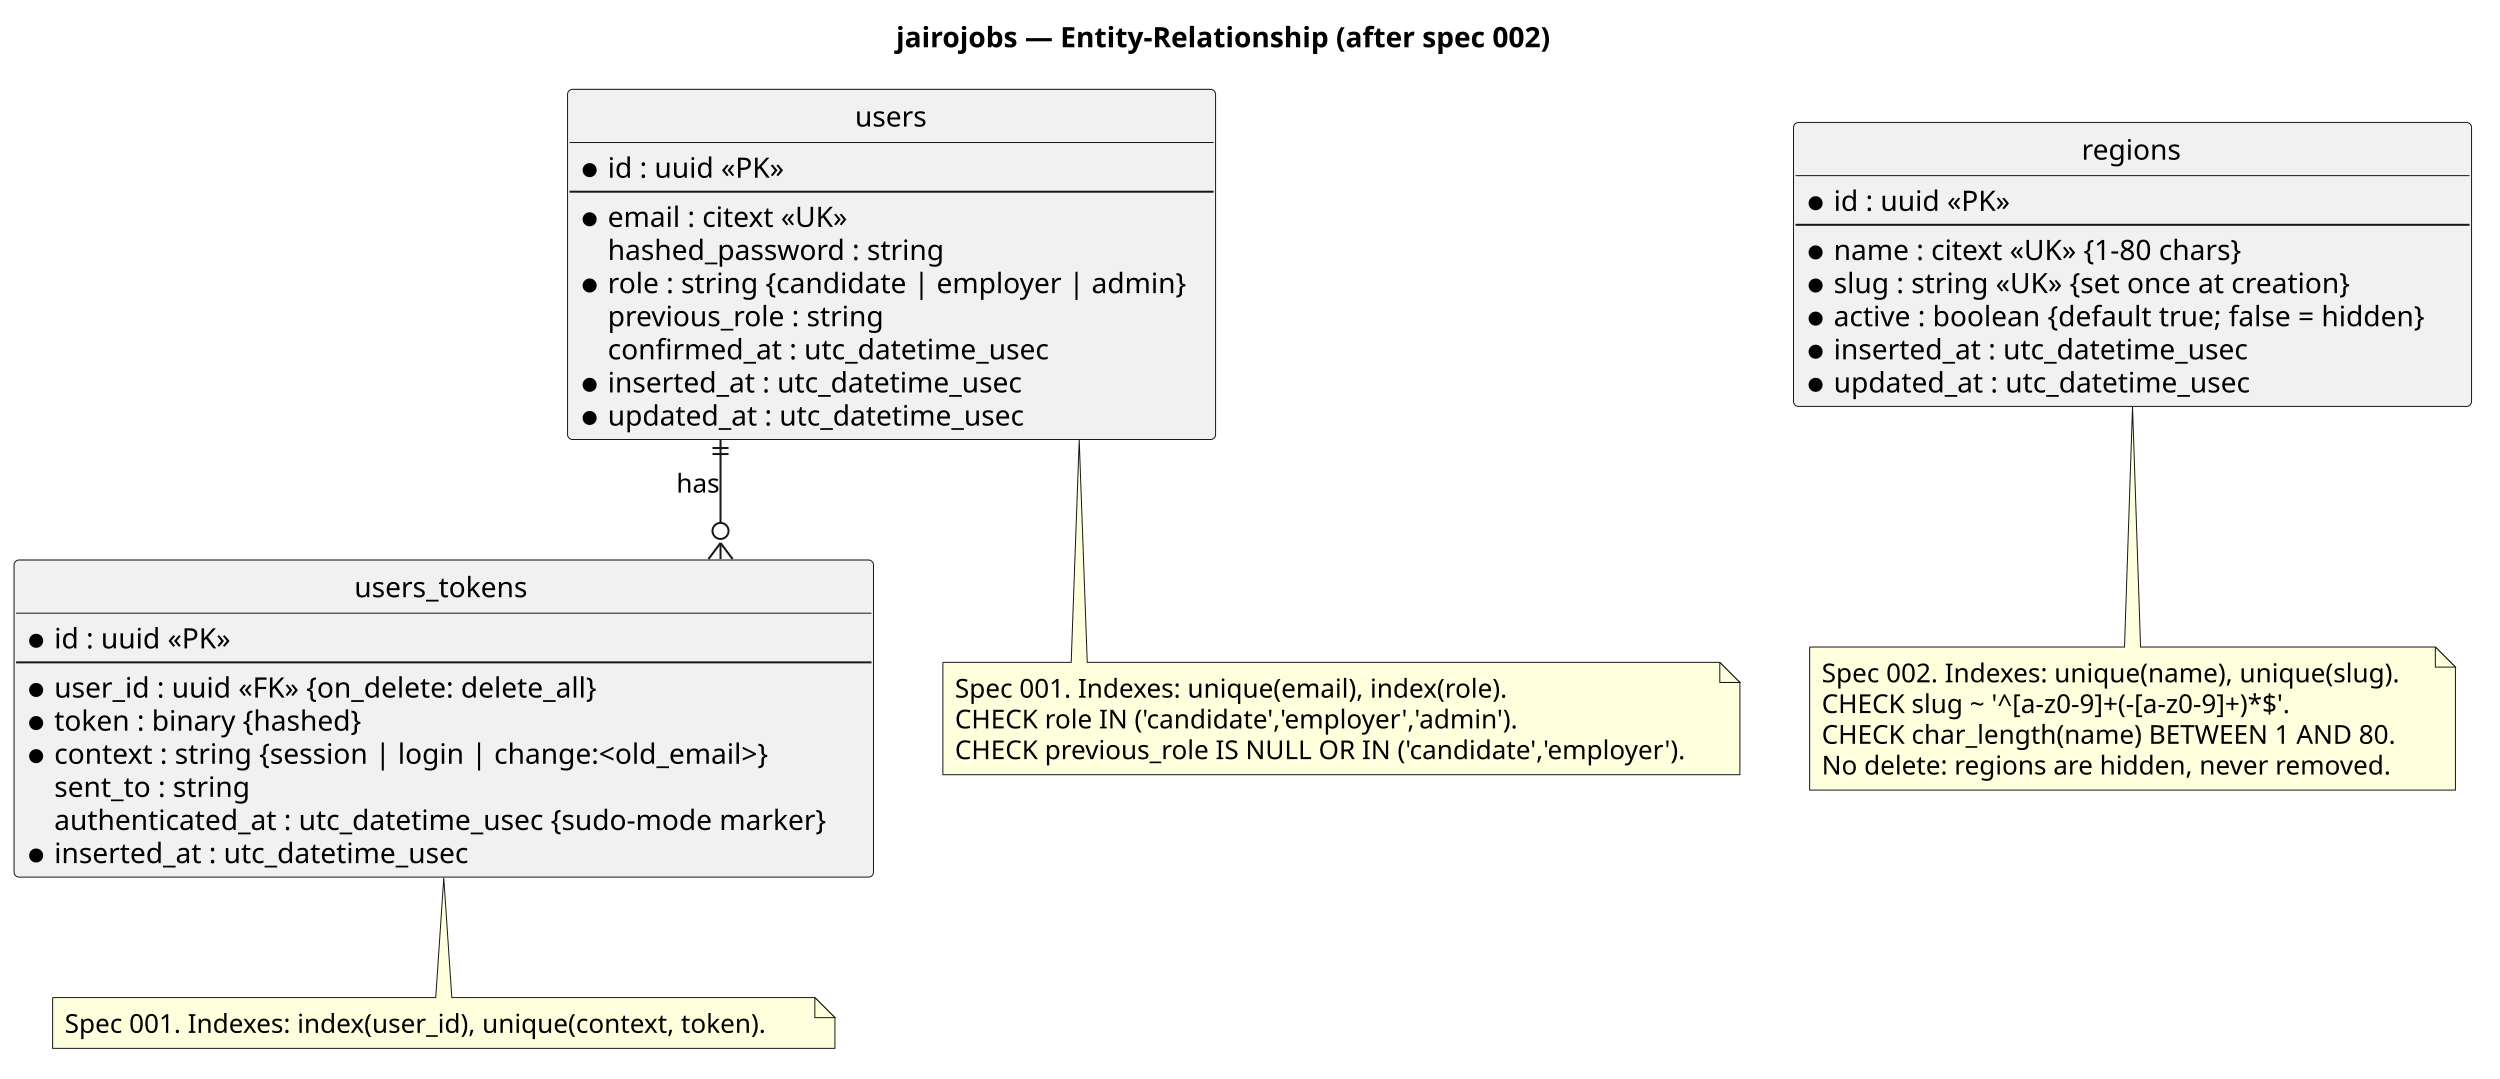
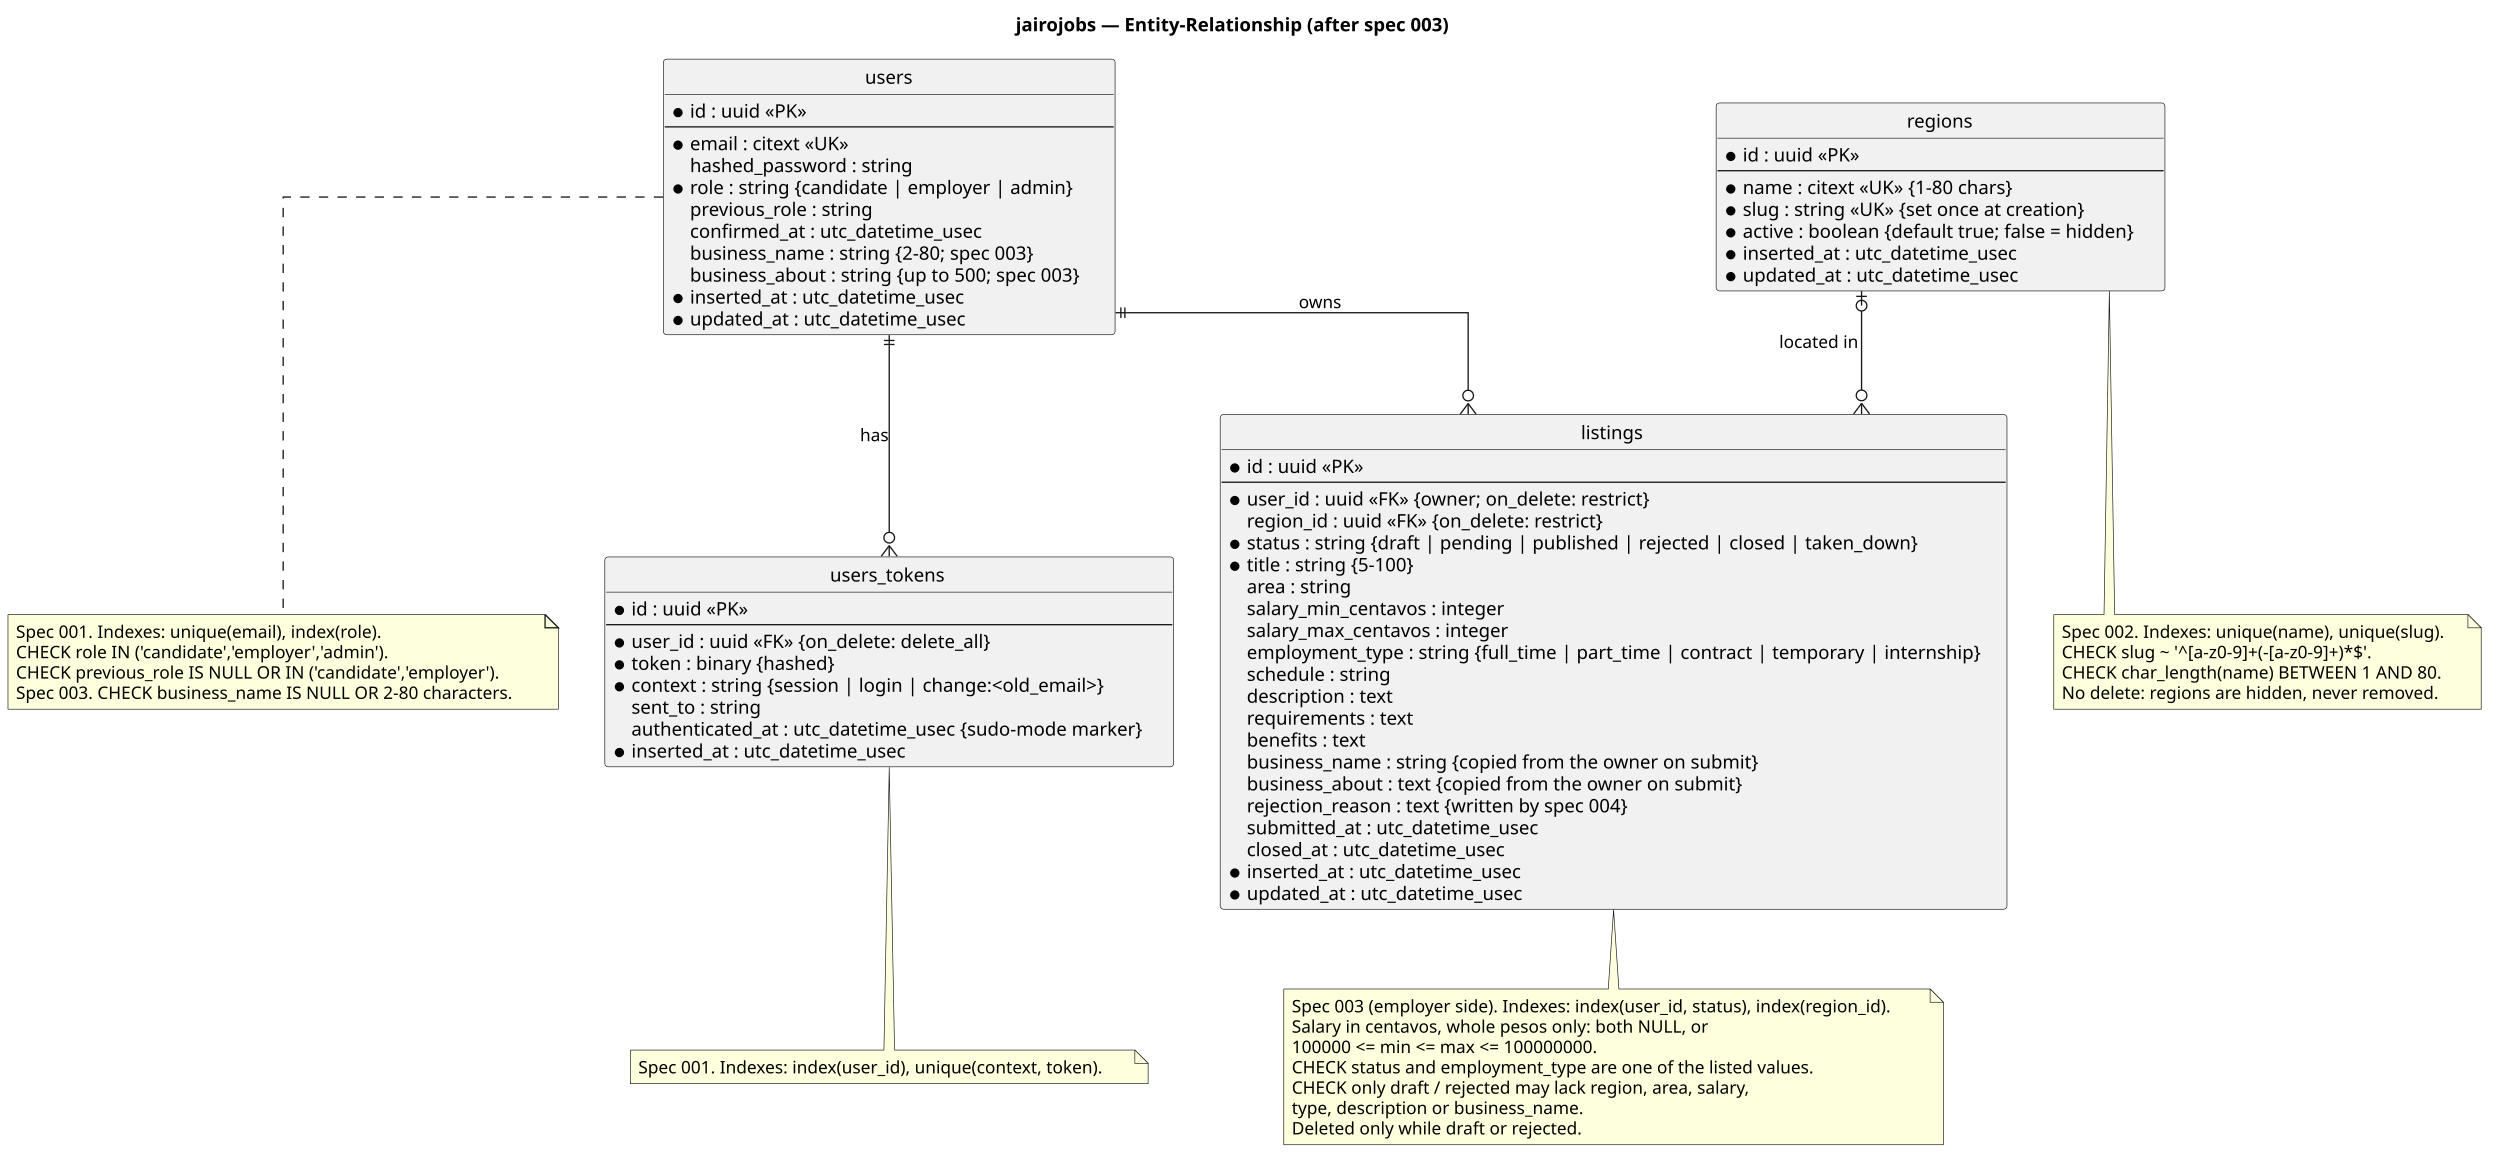
- <svg xmlns="http://www.w3.org/2000/svg" version="1.1" data-diagram-type="CLASS" style="width:1245px;height:537px;background:#FFFFFF;" width="1245px" height="537px" viewBox="0 0 1245 537" zoomAndPan="magnify" preserveAspectRatio="none" contentStyleType="text/css">
+ <svg xmlns="http://www.w3.org/2000/svg" version="1.1" data-diagram-type="CLASS" style="width:1881px;height:876px;background:#FFFFFF;" width="1881px" height="876px" viewBox="0 0 1881 876" zoomAndPan="magnify" preserveAspectRatio="none" contentStyleType="text/css">
  <defs />
  <g font-family="sans-serif" lengthAdjust="spacing">
    <g class="title" data-source-line="8">
-       <text x="446.229" y="23.535" fill="#000" font-size="14" textLength="346.377" font-weight="700">jairojobs — Entity-Relationship (after spec 002)</text>
+       <text x="764.241" y="23.535" fill="#000" font-size="14" textLength="346.377" font-weight="700">jairojobs — Entity-Relationship (after spec 003)</text>
    </g>
    <g class="entity" data-qualified-name="users" id="ent0001" data-source-line="13">
-       <rect x="282.64" y="44.488" width="322.721" height="174.395" fill="#F1F1F1" style="stroke:#181818;stroke-width:0.5;" rx="2.5" ry="2.5" />
-       <text x="425.755" y="63.023" fill="#000" font-size="14" textLength="36.49">users</text>
-       <line x1="283.64" y1="70.977" x2="604.361" y2="70.977" style="stroke:#181818;stroke-width:0.5;" />
-       <g data-visibility-modifier="IE_MANDATORY">
-         <ellipse cx="293.64" cy="84.721" rx="3" ry="3" fill="#000" style="stroke:#000;stroke-width:1;" />
-       </g>
-       <text x="302.64" y="88.512" fill="#000" font-size="14" textLength="92.36">id : uuid «PK»</text>
-       <line x1="283.64" y1="95.465" x2="604.361" y2="95.465" style="stroke:#181818;stroke-width:1;" />
-       <g data-visibility-modifier="IE_MANDATORY">
-         <ellipse cx="293.64" cy="109.209" rx="3" ry="3" fill="#000" style="stroke:#000;stroke-width:1;" />
-       </g>
-       <text x="302.64" y="113" fill="#000" font-size="14" textLength="126">email : citext «UK»</text>
-       <text x="302.64" y="129.488" fill="#000" font-size="14" textLength="173.455">hashed_password : string</text>
-       <g data-visibility-modifier="IE_MANDATORY">
-         <ellipse cx="293.64" cy="142.186" rx="3" ry="3" fill="#000" style="stroke:#000;stroke-width:1;" />
-       </g>
-       <text x="302.64" y="145.977" fill="#000" font-size="14" textLength="296.721">role : string  {candidate | employer | admin}</text>
-       <text x="302.64" y="162.465" fill="#000" font-size="14" textLength="144.088">previous_role : string</text>
-       <text x="302.64" y="178.953" fill="#000" font-size="14" textLength="227.944">confirmed_at : utc_datetime_usec</text>
-       <g data-visibility-modifier="IE_MANDATORY">
-         <ellipse cx="293.64" cy="191.65" rx="3" ry="3" fill="#000" style="stroke:#000;stroke-width:1;" />
-       </g>
-       <text x="302.64" y="195.441" fill="#000" font-size="14" textLength="214.129">inserted_at : utc_datetime_usec</text>
-       <g data-visibility-modifier="IE_MANDATORY">
-         <ellipse cx="293.64" cy="208.139" rx="3" ry="3" fill="#000" style="stroke:#000;stroke-width:1;" />
-       </g>
-       <text x="302.64" y="211.93" fill="#000" font-size="14" textLength="214.771">updated_at : utc_datetime_usec</text>
-     </g>
-     <g class="entity" data-qualified-name="users_tokens" id="ent0002" data-source-line="25">
-       <rect x="7" y="278.878" width="428.001" height="157.906" fill="#F1F1F1" style="stroke:#181818;stroke-width:0.5;" rx="2.5" ry="2.5" />
-       <text x="176.434" y="297.413" fill="#000" font-size="14" textLength="89.134">users_tokens</text>
-       <line x1="8" y1="305.367" x2="434.001" y2="305.367" style="stroke:#181818;stroke-width:0.5;" />
-       <g data-visibility-modifier="IE_MANDATORY">
-         <ellipse cx="18" cy="319.111" rx="3" ry="3" fill="#000" style="stroke:#000;stroke-width:1;" />
-       </g>
-       <text x="27" y="322.902" fill="#000" font-size="14" textLength="92.36">id : uuid «PK»</text>
-       <line x1="8" y1="329.855" x2="434.001" y2="329.855" style="stroke:#181818;stroke-width:1;" />
-       <g data-visibility-modifier="IE_MANDATORY">
-         <ellipse cx="18" cy="343.599" rx="3" ry="3" fill="#000" style="stroke:#000;stroke-width:1;" />
-       </g>
-       <text x="27" y="347.39" fill="#000" font-size="14" textLength="280.978">user_id : uuid «FK» {on_delete: delete_all}</text>
-       <g data-visibility-modifier="IE_MANDATORY">
-         <ellipse cx="18" cy="360.087" rx="3" ry="3" fill="#000" style="stroke:#000;stroke-width:1;" />
-       </g>
-       <text x="27" y="363.878" fill="#000" font-size="14" textLength="160.938">token : binary  {hashed}</text>
-       <g data-visibility-modifier="IE_MANDATORY">
-         <ellipse cx="18" cy="376.576" rx="3" ry="3" fill="#000" style="stroke:#000;stroke-width:1;" />
-       </g>
-       <text x="27" y="380.367" fill="#000" font-size="14" textLength="375.621">context : string  {session | login | change:&lt;old_email&gt;}</text>
-       <text x="27" y="396.855" fill="#000" font-size="14" textLength="102.553">sent_to : string</text>
-       <text x="27" y="413.343" fill="#000" font-size="14" textLength="402.001">authenticated_at : utc_datetime_usec  {sudo-mode marker}</text>
-       <g data-visibility-modifier="IE_MANDATORY">
-         <ellipse cx="18" cy="426.04" rx="3" ry="3" fill="#000" style="stroke:#000;stroke-width:1;" />
-       </g>
-       <text x="27" y="429.831" fill="#000" font-size="14" textLength="214.129">inserted_at : utc_datetime_usec</text>
-     </g>
-     <g class="entity" data-qualified-name="regions" id="ent0003" data-source-line="36">
-       <rect x="893.17" y="60.978" width="337.664" height="141.418" fill="#F1F1F1" style="stroke:#181818;stroke-width:0.5;" rx="2.5" ry="2.5" />
-       <text x="1036.637" y="79.513" fill="#000" font-size="14" textLength="50.729">regions</text>
-       <line x1="894.17" y1="87.467" x2="1229.834" y2="87.467" style="stroke:#181818;stroke-width:0.5;" />
-       <g data-visibility-modifier="IE_MANDATORY">
-         <ellipse cx="904.17" cy="101.211" rx="3" ry="3" fill="#000" style="stroke:#000;stroke-width:1;" />
-       </g>
-       <text x="913.17" y="105.002" fill="#000" font-size="14" textLength="92.36">id : uuid «PK»</text>
-       <line x1="894.17" y1="111.955" x2="1229.834" y2="111.955" style="stroke:#181818;stroke-width:1;" />
-       <g data-visibility-modifier="IE_MANDATORY">
-         <ellipse cx="904.17" cy="125.699" rx="3" ry="3" fill="#000" style="stroke:#000;stroke-width:1;" />
-       </g>
-       <text x="913.17" y="129.49" fill="#000" font-size="14" textLength="220.104">name : citext «UK»  {1-80 chars}</text>
-       <g data-visibility-modifier="IE_MANDATORY">
-         <ellipse cx="904.17" cy="142.187" rx="3" ry="3" fill="#000" style="stroke:#000;stroke-width:1;" />
-       </g>
-       <text x="913.17" y="145.978" fill="#000" font-size="14" textLength="271.052">slug : string «UK»  {set once at creation}</text>
-       <g data-visibility-modifier="IE_MANDATORY">
-         <ellipse cx="904.17" cy="158.676" rx="3" ry="3" fill="#000" style="stroke:#000;stroke-width:1;" />
-       </g>
-       <text x="913.17" y="162.467" fill="#000" font-size="14" textLength="311.664">active : boolean  {default true; false = hidden}</text>
-       <g data-visibility-modifier="IE_MANDATORY">
-         <ellipse cx="904.17" cy="175.164" rx="3" ry="3" fill="#000" style="stroke:#000;stroke-width:1;" />
-       </g>
-       <text x="913.17" y="178.955" fill="#000" font-size="14" textLength="214.129">inserted_at : utc_datetime_usec</text>
-       <g data-visibility-modifier="IE_MANDATORY">
-         <ellipse cx="904.17" cy="191.652" rx="3" ry="3" fill="#000" style="stroke:#000;stroke-width:1;" />
-       </g>
-       <text x="913.17" y="195.443" fill="#000" font-size="14" textLength="214.771">updated_at : utc_datetime_usec</text>
-     </g>
-     <g class="entity" data-qualified-name="GMN5" id="ent0006" data-source-line="49">
-       <path d="M469.54,329.868 L469.54,385.8 A0,0 0 0 0 469.54,385.8 L866.461,385.8 A0,0 0 0 0 866.461,385.8 L866.461,339.868 L856.461,329.868 L541.45,329.868 L537.45,219.118 L533.45,329.868 L469.54,329.868 A0,0 0 0 0 469.54,329.868" style="stroke:#181818;stroke-width:0.5;" fill="#FEFFDD" />
-       <path d="M856.461,329.868 L856.461,339.868 L866.461,339.868 L856.461,329.868" style="stroke:#181818;stroke-width:0.5;" fill="#FEFFDD" />
-       <text x="475.54" y="347.437" fill="#000" font-size="13" textLength="289.631">Spec 001. Indexes: unique(email), index(role).</text>
-       <text x="475.54" y="362.747" fill="#000" font-size="13" textLength="291.021">CHECK role IN ('candidate','employer','admin').</text>
-       <text x="475.54" y="378.058" fill="#000" font-size="13" textLength="375.921">CHECK previous_role IS NULL OR IN ('candidate','employer').</text>
-     </g>
-     <g class="entity" data-qualified-name="GMN8" id="ent0009" data-source-line="55">
-       <path d="M26.21,496.788 L26.21,522.099 A0,0 0 0 0 26.21,522.099 L415.793,522.099 A0,0 0 0 0 415.793,522.099 L415.793,506.788 L405.793,496.788 L225,496.788 L221,437.188 L217,496.788 L26.21,496.788 A0,0 0 0 0 26.21,496.788" style="stroke:#181818;stroke-width:0.5;" fill="#FEFFDD" />
-       <path d="M405.793,496.788 L405.793,506.788 L415.793,506.788 L405.793,496.788" style="stroke:#181818;stroke-width:0.5;" fill="#FEFFDD" />
-       <text x="32.21" y="514.357" fill="#000" font-size="13" textLength="368.583">Spec 001. Indexes: index(user_id), unique(context, token).</text>
-     </g>
-     <g class="entity" data-qualified-name="GMN11" id="ent0012" data-source-line="59">
-       <path d="M901.2,322.218 L901.2,393.46 A0,0 0 0 0 901.2,393.46 L1222.8,393.46 A0,0 0 0 0 1222.8,393.46 L1222.8,332.218 L1212.8,322.218 L1066,322.218 L1062,202.618 L1058,322.218 L901.2,322.218 A0,0 0 0 0 901.2,322.218" style="stroke:#181818;stroke-width:0.5;" fill="#FEFFDD" />
-       <path d="M1212.8,322.218 L1212.8,332.218 L1222.8,332.218 L1212.8,322.218" style="stroke:#181818;stroke-width:0.5;" fill="#FEFFDD" />
-       <text x="907.2" y="339.787" fill="#000" font-size="13" textLength="300.6">Spec 002. Indexes: unique(name), unique(slug).</text>
-       <text x="907.2" y="355.097" fill="#000" font-size="13" textLength="268.753">CHECK slug ~ '^[a-z0-9]+(-[a-z0-9]+)*$'.</text>
-       <text x="907.2" y="370.408" fill="#000" font-size="13" textLength="295.198">CHECK char_length(name) BETWEEN 1 AND 80.</text>
-       <text x="907.2" y="385.718" fill="#000" font-size="13" textLength="292.925">No delete: regions are hidden, never removed.</text>
-     </g>
-     <g class="link" data-entity-1="ent0001" data-entity-2="ent0002" id="lnk4" data-source-line="46" data-link-type="crowfoot">
-       <path d="M358.82,227.118 C358.82,246.638 358.82,241.228 358.82,260.398" style="stroke:#181818;stroke-width:1;" fill="none" id="users-users_tokens" codeLine="46" />
-       <line x1="354.82" y1="223.118" x2="362.82" y2="223.118" style="stroke:#181818;stroke-width:1;" />
-       <line x1="354.82" y1="226.118" x2="362.82" y2="226.118" style="stroke:#181818;stroke-width:1;" />
-       <line x1="358.82" y1="227.118" x2="358.82" y2="219.118" style="stroke:#181818;stroke-width:1;" />
-       <line x1="358.82" y1="270.398" x2="364.82" y2="278.398" style="stroke:#181818;stroke-width:1;" />
-       <line x1="358.82" y1="270.398" x2="352.82" y2="278.398" style="stroke:#181818;stroke-width:1;" />
-       <line x1="358.82" y1="270.398" x2="358.82" y2="278.398" style="stroke:#181818;stroke-width:1;" />
-       <ellipse cx="358.82" cy="264.398" rx="4" ry="4" fill="none" style="stroke:#181818;stroke-width:1;" />
-       <text x="336.82" y="245.327" fill="#000" font-size="13" textLength="21.874">has</text>
+       <rect x="499.13" y="44.488" width="339.852" height="207.371" fill="#F1F1F1" style="stroke:#181818;stroke-width:0.5;" rx="2.5" ry="2.5" />
+       <text x="650.811" y="63.023" fill="#000" font-size="14" textLength="36.49">users</text>
+       <line x1="500.13" y1="70.977" x2="837.982" y2="70.977" style="stroke:#181818;stroke-width:0.5;" />
+       <g data-visibility-modifier="IE_MANDATORY">
+         <ellipse cx="510.13" cy="84.721" rx="3" ry="3" fill="#000" style="stroke:#000;stroke-width:1;" />
+       </g>
+       <text x="519.13" y="88.512" fill="#000" font-size="14" textLength="92.36">id : uuid «PK»</text>
+       <line x1="500.13" y1="95.465" x2="837.982" y2="95.465" style="stroke:#181818;stroke-width:1;" />
+       <g data-visibility-modifier="IE_MANDATORY">
+         <ellipse cx="510.13" cy="109.209" rx="3" ry="3" fill="#000" style="stroke:#000;stroke-width:1;" />
+       </g>
+       <text x="519.13" y="113" fill="#000" font-size="14" textLength="126">email : citext «UK»</text>
+       <text x="519.13" y="129.488" fill="#000" font-size="14" textLength="173.455">hashed_password : string</text>
+       <g data-visibility-modifier="IE_MANDATORY">
+         <ellipse cx="510.13" cy="142.186" rx="3" ry="3" fill="#000" style="stroke:#000;stroke-width:1;" />
+       </g>
+       <text x="519.13" y="145.977" fill="#000" font-size="14" textLength="296.721">role : string  {candidate | employer | admin}</text>
+       <text x="519.13" y="162.465" fill="#000" font-size="14" textLength="144.088">previous_role : string</text>
+       <text x="519.13" y="178.953" fill="#000" font-size="14" textLength="227.944">confirmed_at : utc_datetime_usec</text>
+       <text x="519.13" y="195.441" fill="#000" font-size="14" textLength="279.979">business_name : string  {2-80; spec 003}</text>
+       <text x="519.13" y="211.93" fill="#000" font-size="14" textLength="313.852">business_about : string  {up to 500; spec 003}</text>
+       <g data-visibility-modifier="IE_MANDATORY">
+         <ellipse cx="510.13" cy="224.627" rx="3" ry="3" fill="#000" style="stroke:#000;stroke-width:1;" />
+       </g>
+       <text x="519.13" y="228.418" fill="#000" font-size="14" textLength="214.129">inserted_at : utc_datetime_usec</text>
+       <g data-visibility-modifier="IE_MANDATORY">
+         <ellipse cx="510.13" cy="241.115" rx="3" ry="3" fill="#000" style="stroke:#000;stroke-width:1;" />
+       </g>
+       <text x="519.13" y="244.906" fill="#000" font-size="14" textLength="214.771">updated_at : utc_datetime_usec</text>
+     </g>
+     <g class="entity" data-qualified-name="listings" id="ent0002" data-source-line="27">
+       <rect x="918.07" y="311.858" width="591.975" height="372.254" fill="#F1F1F1" style="stroke:#181818;stroke-width:0.5;" rx="2.5" ry="2.5" />
+       <text x="1189.523" y="330.393" fill="#000" font-size="14" textLength="49.068">listings</text>
+       <line x1="919.07" y1="338.347" x2="1509.045" y2="338.347" style="stroke:#181818;stroke-width:0.5;" />
+       <g data-visibility-modifier="IE_MANDATORY">
+         <ellipse cx="929.07" cy="352.091" rx="3" ry="3" fill="#000" style="stroke:#000;stroke-width:1;" />
+       </g>
+       <text x="938.07" y="355.882" fill="#000" font-size="14" textLength="92.36">id : uuid «PK»</text>
+       <line x1="919.07" y1="362.835" x2="1509.045" y2="362.835" style="stroke:#181818;stroke-width:1;" />
+       <g data-visibility-modifier="IE_MANDATORY">
+         <ellipse cx="929.07" cy="376.579" rx="3" ry="3" fill="#000" style="stroke:#000;stroke-width:1;" />
+       </g>
+       <text x="938.07" y="380.37" fill="#000" font-size="14" textLength="319.635">user_id : uuid «FK»  {owner; on_delete: restrict}</text>
+       <text x="938.07" y="396.858" fill="#000" font-size="14" textLength="283.411">region_id : uuid «FK»  {on_delete: restrict}</text>
+       <g data-visibility-modifier="IE_MANDATORY">
+         <ellipse cx="929.07" cy="409.556" rx="3" ry="3" fill="#000" style="stroke:#000;stroke-width:1;" />
+       </g>
+       <text x="938.07" y="413.347" fill="#000" font-size="14" textLength="517.2">status : string  {draft | pending | published | rejected | closed | taken_down}</text>
+       <g data-visibility-modifier="IE_MANDATORY">
+         <ellipse cx="929.07" cy="426.044" rx="3" ry="3" fill="#000" style="stroke:#000;stroke-width:1;" />
+       </g>
+       <text x="938.07" y="429.835" fill="#000" font-size="14" textLength="140.697">title : string  {5-100}</text>
+       <text x="938.07" y="446.323" fill="#000" font-size="14" textLength="81.847">area : string</text>
+       <text x="938.07" y="462.811" fill="#000" font-size="14" textLength="200.423">salary_min_centavos : integer</text>
+       <text x="938.07" y="479.3" fill="#000" font-size="14" textLength="204.005">salary_max_centavos : integer</text>
+       <text x="938.07" y="495.788" fill="#000" font-size="14" textLength="565.975">employment_type : string  {full_time | part_time | contract | temporary | internship}</text>
+       <text x="938.07" y="512.276" fill="#000" font-size="14" textLength="112.998">schedule : string</text>
+       <text x="938.07" y="528.765" fill="#000" font-size="14" textLength="116.225">description : text</text>
+       <text x="938.07" y="545.253" fill="#000" font-size="14" textLength="130.683">requirements : text</text>
+       <text x="938.07" y="561.741" fill="#000" font-size="14" textLength="94.814">benefits : text</text>
+       <text x="938.07" y="578.229" fill="#000" font-size="14" textLength="402.097">business_name : string  {copied from the owner on submit}</text>
+       <text x="938.07" y="594.718" fill="#000" font-size="14" textLength="391.166">business_about : text  {copied from the owner on submit}</text>
+       <text x="938.07" y="611.206" fill="#000" font-size="14" textLength="304.541">rejection_reason : text  {written by spec 004}</text>
+       <text x="938.07" y="627.694" fill="#000" font-size="14" textLength="227.719">submitted_at : utc_datetime_usec</text>
+       <text x="938.07" y="644.183" fill="#000" font-size="14" textLength="202.446">closed_at : utc_datetime_usec</text>
+       <g data-visibility-modifier="IE_MANDATORY">
+         <ellipse cx="929.07" cy="656.88" rx="3" ry="3" fill="#000" style="stroke:#000;stroke-width:1;" />
+       </g>
+       <text x="938.07" y="660.671" fill="#000" font-size="14" textLength="214.129">inserted_at : utc_datetime_usec</text>
+       <g data-visibility-modifier="IE_MANDATORY">
+         <ellipse cx="929.07" cy="673.368" rx="3" ry="3" fill="#000" style="stroke:#000;stroke-width:1;" />
+       </g>
+       <text x="938.07" y="677.159" fill="#000" font-size="14" textLength="214.771">updated_at : utc_datetime_usec</text>
+     </g>
+     <g class="entity" data-qualified-name="users_tokens" id="ent0003" data-source-line="51">
+       <rect x="455.06" y="419.038" width="428.001" height="157.906" fill="#F1F1F1" style="stroke:#181818;stroke-width:0.5;" rx="2.5" ry="2.5" />
+       <text x="624.494" y="437.573" fill="#000" font-size="14" textLength="89.134">users_tokens</text>
+       <line x1="456.06" y1="445.527" x2="882.061" y2="445.527" style="stroke:#181818;stroke-width:0.5;" />
+       <g data-visibility-modifier="IE_MANDATORY">
+         <ellipse cx="466.06" cy="459.271" rx="3" ry="3" fill="#000" style="stroke:#000;stroke-width:1;" />
+       </g>
+       <text x="475.06" y="463.062" fill="#000" font-size="14" textLength="92.36">id : uuid «PK»</text>
+       <line x1="456.06" y1="470.015" x2="882.061" y2="470.015" style="stroke:#181818;stroke-width:1;" />
+       <g data-visibility-modifier="IE_MANDATORY">
+         <ellipse cx="466.06" cy="483.759" rx="3" ry="3" fill="#000" style="stroke:#000;stroke-width:1;" />
+       </g>
+       <text x="475.06" y="487.55" fill="#000" font-size="14" textLength="280.978">user_id : uuid «FK» {on_delete: delete_all}</text>
+       <g data-visibility-modifier="IE_MANDATORY">
+         <ellipse cx="466.06" cy="500.247" rx="3" ry="3" fill="#000" style="stroke:#000;stroke-width:1;" />
+       </g>
+       <text x="475.06" y="504.038" fill="#000" font-size="14" textLength="160.938">token : binary  {hashed}</text>
+       <g data-visibility-modifier="IE_MANDATORY">
+         <ellipse cx="466.06" cy="516.736" rx="3" ry="3" fill="#000" style="stroke:#000;stroke-width:1;" />
+       </g>
+       <text x="475.06" y="520.527" fill="#000" font-size="14" textLength="375.621">context : string  {session | login | change:&lt;old_email&gt;}</text>
+       <text x="475.06" y="537.015" fill="#000" font-size="14" textLength="102.553">sent_to : string</text>
+       <text x="475.06" y="553.503" fill="#000" font-size="14" textLength="402.001">authenticated_at : utc_datetime_usec  {sudo-mode marker}</text>
+       <g data-visibility-modifier="IE_MANDATORY">
+         <ellipse cx="466.06" cy="566.2" rx="3" ry="3" fill="#000" style="stroke:#000;stroke-width:1;" />
+       </g>
+       <text x="475.06" y="569.991" fill="#000" font-size="14" textLength="214.129">inserted_at : utc_datetime_usec</text>
+     </g>
+     <g class="entity" data-qualified-name="regions" id="ent0004" data-source-line="62">
+       <rect x="1291.23" y="77.468" width="337.664" height="141.418" fill="#F1F1F1" style="stroke:#181818;stroke-width:0.5;" rx="2.5" ry="2.5" />
+       <text x="1434.697" y="96.003" fill="#000" font-size="14" textLength="50.729">regions</text>
+       <line x1="1292.23" y1="103.957" x2="1627.894" y2="103.957" style="stroke:#181818;stroke-width:0.5;" />
+       <g data-visibility-modifier="IE_MANDATORY">
+         <ellipse cx="1302.23" cy="117.701" rx="3" ry="3" fill="#000" style="stroke:#000;stroke-width:1;" />
+       </g>
+       <text x="1311.23" y="121.492" fill="#000" font-size="14" textLength="92.36">id : uuid «PK»</text>
+       <line x1="1292.23" y1="128.445" x2="1627.894" y2="128.445" style="stroke:#181818;stroke-width:1;" />
+       <g data-visibility-modifier="IE_MANDATORY">
+         <ellipse cx="1302.23" cy="142.189" rx="3" ry="3" fill="#000" style="stroke:#000;stroke-width:1;" />
+       </g>
+       <text x="1311.23" y="145.98" fill="#000" font-size="14" textLength="220.104">name : citext «UK»  {1-80 chars}</text>
+       <g data-visibility-modifier="IE_MANDATORY">
+         <ellipse cx="1302.23" cy="158.677" rx="3" ry="3" fill="#000" style="stroke:#000;stroke-width:1;" />
+       </g>
+       <text x="1311.23" y="162.468" fill="#000" font-size="14" textLength="271.052">slug : string «UK»  {set once at creation}</text>
+       <g data-visibility-modifier="IE_MANDATORY">
+         <ellipse cx="1302.23" cy="175.166" rx="3" ry="3" fill="#000" style="stroke:#000;stroke-width:1;" />
+       </g>
+       <text x="1311.23" y="178.957" fill="#000" font-size="14" textLength="311.664">active : boolean  {default true; false = hidden}</text>
+       <g data-visibility-modifier="IE_MANDATORY">
+         <ellipse cx="1302.23" cy="191.654" rx="3" ry="3" fill="#000" style="stroke:#000;stroke-width:1;" />
+       </g>
+       <text x="1311.23" y="195.445" fill="#000" font-size="14" textLength="214.129">inserted_at : utc_datetime_usec</text>
+       <g data-visibility-modifier="IE_MANDATORY">
+         <ellipse cx="1302.23" cy="208.142" rx="3" ry="3" fill="#000" style="stroke:#000;stroke-width:1;" />
+       </g>
+       <text x="1311.23" y="211.933" fill="#000" font-size="14" textLength="214.771">updated_at : utc_datetime_usec</text>
+     </g>
+     <g class="entity" data-qualified-name="GMN8" id="ent0009" data-source-line="77">
+       <path d="M6,462.368 L6,533.61 L420.117,533.61 L420.117,472.368 L410.117,462.368 L6,462.368" style="stroke:#181818;stroke-width:0.5;" fill="#FEFFDD" />
+       <path d="M410.117,462.368 L410.117,472.368 L420.117,472.368 L410.117,462.368" style="stroke:#181818;stroke-width:1;" fill="#FEFFDD" />
+       <text x="12" y="479.937" fill="#000" font-size="13" textLength="289.631">Spec 001. Indexes: unique(email), index(role).</text>
+       <text x="12" y="495.247" fill="#000" font-size="13" textLength="291.021">CHECK role IN ('candidate','employer','admin').</text>
+       <text x="12" y="510.558" fill="#000" font-size="13" textLength="375.921">CHECK previous_role IS NULL OR IN ('candidate','employer').</text>
+       <text x="12" y="525.868" fill="#000" font-size="13" textLength="393.117">Spec 003. CHECK business_name IS NULL OR 2-80 characters.</text>
+     </g>
+     <g class="entity" data-qualified-name="GMN11" id="ent0012" data-source-line="84">
+       <path d="M474.27,790.048 L474.27,815.359 A0,0 0 0 0 474.27,815.359 L863.853,815.359 A0,0 0 0 0 863.853,815.359 L863.853,800.048 L853.853,790.048 L673.06,790.048 L669.06,577.248 L665.06,790.048 L474.27,790.048 A0,0 0 0 0 474.27,790.048" style="stroke:#181818;stroke-width:0.5;" fill="#FEFFDD" />
+       <path d="M853.853,790.048 L853.853,800.048 L863.853,800.048 L853.853,790.048" style="stroke:#181818;stroke-width:0.5;" fill="#FEFFDD" />
+       <text x="480.27" y="807.617" fill="#000" font-size="13" textLength="368.583">Spec 001. Indexes: index(user_id), unique(context, token).</text>
+     </g>
+     <g class="entity" data-qualified-name="GMN14" id="ent0015" data-source-line="88">
+       <path d="M1545.26,462.368 L1545.26,533.61 A0,0 0 0 0 1545.26,533.61 L1866.86,533.61 A0,0 0 0 0 1866.86,533.61 L1866.86,472.368 L1856.86,462.368 L1591.07,462.368 L1587.07,218.968 L1583.07,462.368 L1545.26,462.368 A0,0 0 0 0 1545.26,462.368" style="stroke:#181818;stroke-width:0.5;" fill="#FEFFDD" />
+       <path d="M1856.86,462.368 L1856.86,472.368 L1866.86,472.368 L1856.86,462.368" style="stroke:#181818;stroke-width:0.5;" fill="#FEFFDD" />
+       <text x="1551.26" y="479.937" fill="#000" font-size="13" textLength="300.6">Spec 002. Indexes: unique(name), unique(slug).</text>
+       <text x="1551.26" y="495.247" fill="#000" font-size="13" textLength="268.753">CHECK slug ~ '^[a-z0-9]+(-[a-z0-9]+)*$'.</text>
+       <text x="1551.26" y="510.558" fill="#000" font-size="13" textLength="295.198">CHECK char_length(name) BETWEEN 1 AND 80.</text>
+       <text x="1551.26" y="525.868" fill="#000" font-size="13" textLength="292.925">No delete: regions are hidden, never removed.</text>
+     </g>
+     <g class="entity" data-qualified-name="GMN17" id="ent0018" data-source-line="95">
+       <path d="M965.91,744.118 L965.91,861.292 A0,0 0 0 0 965.91,861.292 L1462.216,861.292 A0,0 0 0 0 1462.216,861.292 L1462.216,754.118 L1452.216,744.118 L1218.06,744.118 L1214.06,684.458 L1210.06,744.118 L965.91,744.118 A0,0 0 0 0 965.91,744.118" style="stroke:#181818;stroke-width:0.5;" fill="#FEFFDD" />
+       <path d="M1452.216,744.118 L1452.216,754.118 L1462.216,754.118 L1452.216,744.118" style="stroke:#181818;stroke-width:0.5;" fill="#FEFFDD" />
+       <text x="971.91" y="761.687" fill="#000" font-size="13" textLength="475.306">Spec 003 (employer side). Indexes: index(user_id, status), index(region_id).</text>
+       <text x="971.91" y="776.997" fill="#000" font-size="13" textLength="324.867">Salary in centavos, whole pesos only: both NULL, or</text>
+       <text x="971.91" y="792.308" fill="#000" font-size="13" textLength="265.351">100000 &lt;= min &lt;= max &lt;= 100000000.</text>
+       <text x="971.91" y="807.618" fill="#000" font-size="13" textLength="407.856">CHECK status and employment_type are one of the listed values.</text>
+       <text x="971.91" y="822.929" fill="#000" font-size="13" textLength="362.438">CHECK only draft / rejected may lack region, area, salary,</text>
+       <text x="971.91" y="838.239" fill="#000" font-size="13" textLength="227.919">type, description or business_name.</text>
+       <text x="971.91" y="853.55" fill="#000" font-size="13" textLength="226.726">Deleted only while draft or rejected.</text>
+     </g>
+     <g class="link" data-entity-1="ent0001" data-entity-2="ent0003" id="lnk5" data-source-line="72" data-link-type="crowfoot">
+       <path d="M669.06,260.178 C669.06,313.448 669.06,351.288 669.06,400.548" style="stroke:#181818;stroke-width:1;" fill="none" id="users-users_tokens" codeLine="72" />
+       <line x1="665.06" y1="256.178" x2="673.06" y2="256.178" style="stroke:#181818;stroke-width:1;" />
+       <line x1="665.06" y1="259.178" x2="673.06" y2="259.178" style="stroke:#181818;stroke-width:1;" />
+       <line x1="669.06" y1="260.178" x2="669.06" y2="252.178" style="stroke:#181818;stroke-width:1;" />
+       <line x1="669.06" y1="410.548" x2="675.06" y2="418.548" style="stroke:#181818;stroke-width:1;" />
+       <line x1="669.06" y1="410.548" x2="663.06" y2="418.548" style="stroke:#181818;stroke-width:1;" />
+       <line x1="669.06" y1="410.548" x2="669.06" y2="418.548" style="stroke:#181818;stroke-width:1;" />
+       <ellipse cx="669.06" cy="404.548" rx="4" ry="4" fill="none" style="stroke:#181818;stroke-width:1;" />
+       <text x="647.06" y="331.937" fill="#000" font-size="13" textLength="21.874">has</text>
+     </g>
+     <g class="link" data-entity-1="ent0001" data-entity-2="ent0002" id="lnk6" data-source-line="73" data-link-type="crowfoot">
+       <path d="M847.34,235.288 C969.51,235.288 1104.65,235.288 1104.65,235.288 C1104.65,235.288 1104.65,250.668 1104.65,293.628" style="stroke:#181818;stroke-width:1;" fill="none" id="users-listings" codeLine="73" />
+       <line x1="843.34" y1="239.288" x2="843.34" y2="231.288" style="stroke:#181818;stroke-width:1;" />
+       <line x1="846.34" y1="239.288" x2="846.34" y2="231.288" style="stroke:#181818;stroke-width:1;" />
+       <line x1="847.34" y1="235.288" x2="839.34" y2="235.288" style="stroke:#181818;stroke-width:1;" />
+       <line x1="1104.65" y1="303.628" x2="1110.65" y2="311.628" style="stroke:#181818;stroke-width:1;" />
+       <line x1="1104.65" y1="303.628" x2="1098.65" y2="311.628" style="stroke:#181818;stroke-width:1;" />
+       <line x1="1104.65" y1="303.628" x2="1104.65" y2="311.628" style="stroke:#181818;stroke-width:1;" />
+       <ellipse cx="1104.65" cy="297.628" rx="4" ry="4" fill="none" style="stroke:#181818;stroke-width:1;" />
+       <text x="977.16" y="231.857" fill="#000" font-size="13" textLength="32.697">owns</text>
+     </g>
+     <g class="link" data-entity-1="ent0004" data-entity-2="ent0002" id="lnk7" data-source-line="74" data-link-type="crowfoot">
+       <path d="M1400.64,233.968 C1400.64,261.118 1400.64,260.528 1400.64,293.498" style="stroke:#181818;stroke-width:1;" fill="none" id="regions-listings" codeLine="74" />
+       <line x1="1400.64" y1="229.968" x2="1400.64" y2="218.968" style="stroke:#181818;stroke-width:1;" />
+       <ellipse cx="1400.64" cy="229.968" rx="4" ry="4" fill="none" style="stroke:#181818;stroke-width:1;" />
+       <line x1="1396.64" y1="222.968" x2="1404.64" y2="222.968" style="stroke:#181818;stroke-width:1;" />
+       <line x1="1400.64" y1="303.498" x2="1406.64" y2="311.498" style="stroke:#181818;stroke-width:1;" />
+       <line x1="1400.64" y1="303.498" x2="1394.64" y2="311.498" style="stroke:#181818;stroke-width:1;" />
+       <line x1="1400.64" y1="303.498" x2="1400.64" y2="311.498" style="stroke:#181818;stroke-width:1;" />
+       <ellipse cx="1400.64" cy="297.498" rx="4" ry="4" fill="none" style="stroke:#181818;stroke-width:1;" />
+       <text x="1338.64" y="261.797" fill="#000" font-size="13" textLength="61.807">located in</text>
+     </g>
+     <g class="link" data-entity-1="ent0001" data-entity-2="ent0009" id="lnk10" data-source-line="77" data-link-type="association">
+       <path d="M498.94,148.288 C369.35,148.288 213.06,148.288 213.06,148.288 C213.06,148.288 213.06,372.528 213.06,461.878" style="stroke:#181818;stroke-width:1;stroke-dasharray:7,7;" fill="none" id="users-GMN8" />
    </g>
  </g>
</svg>
